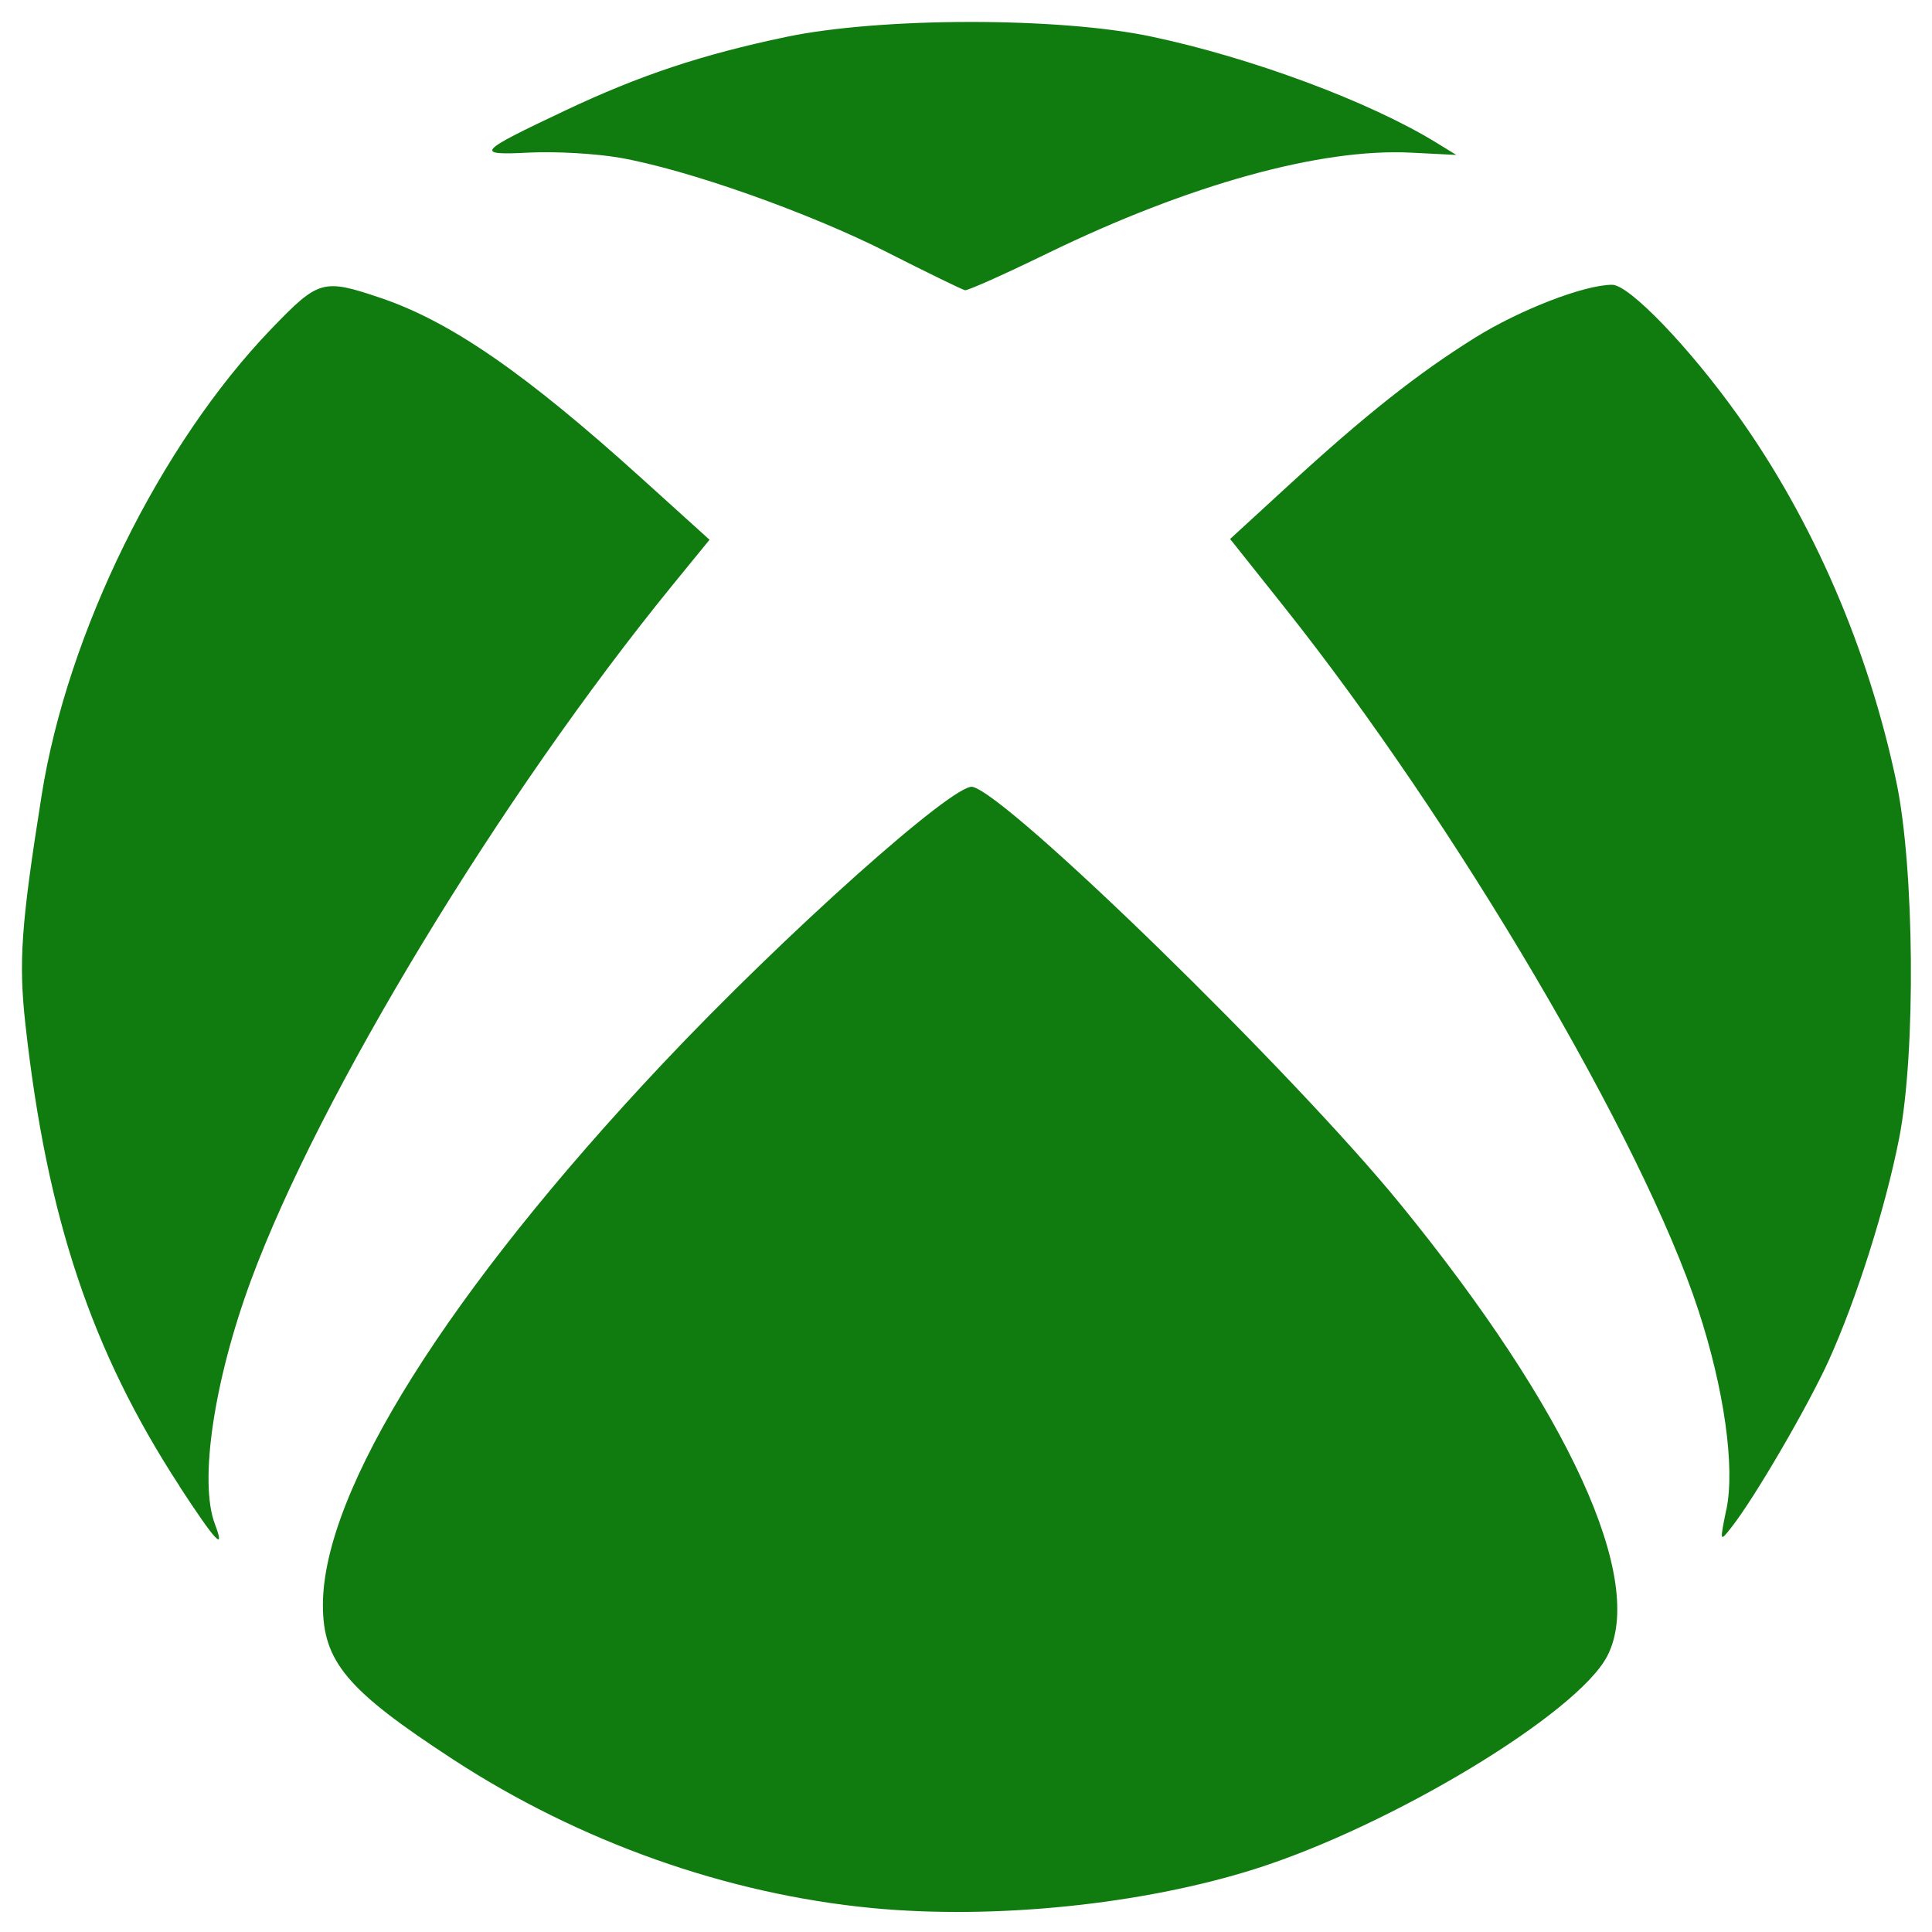
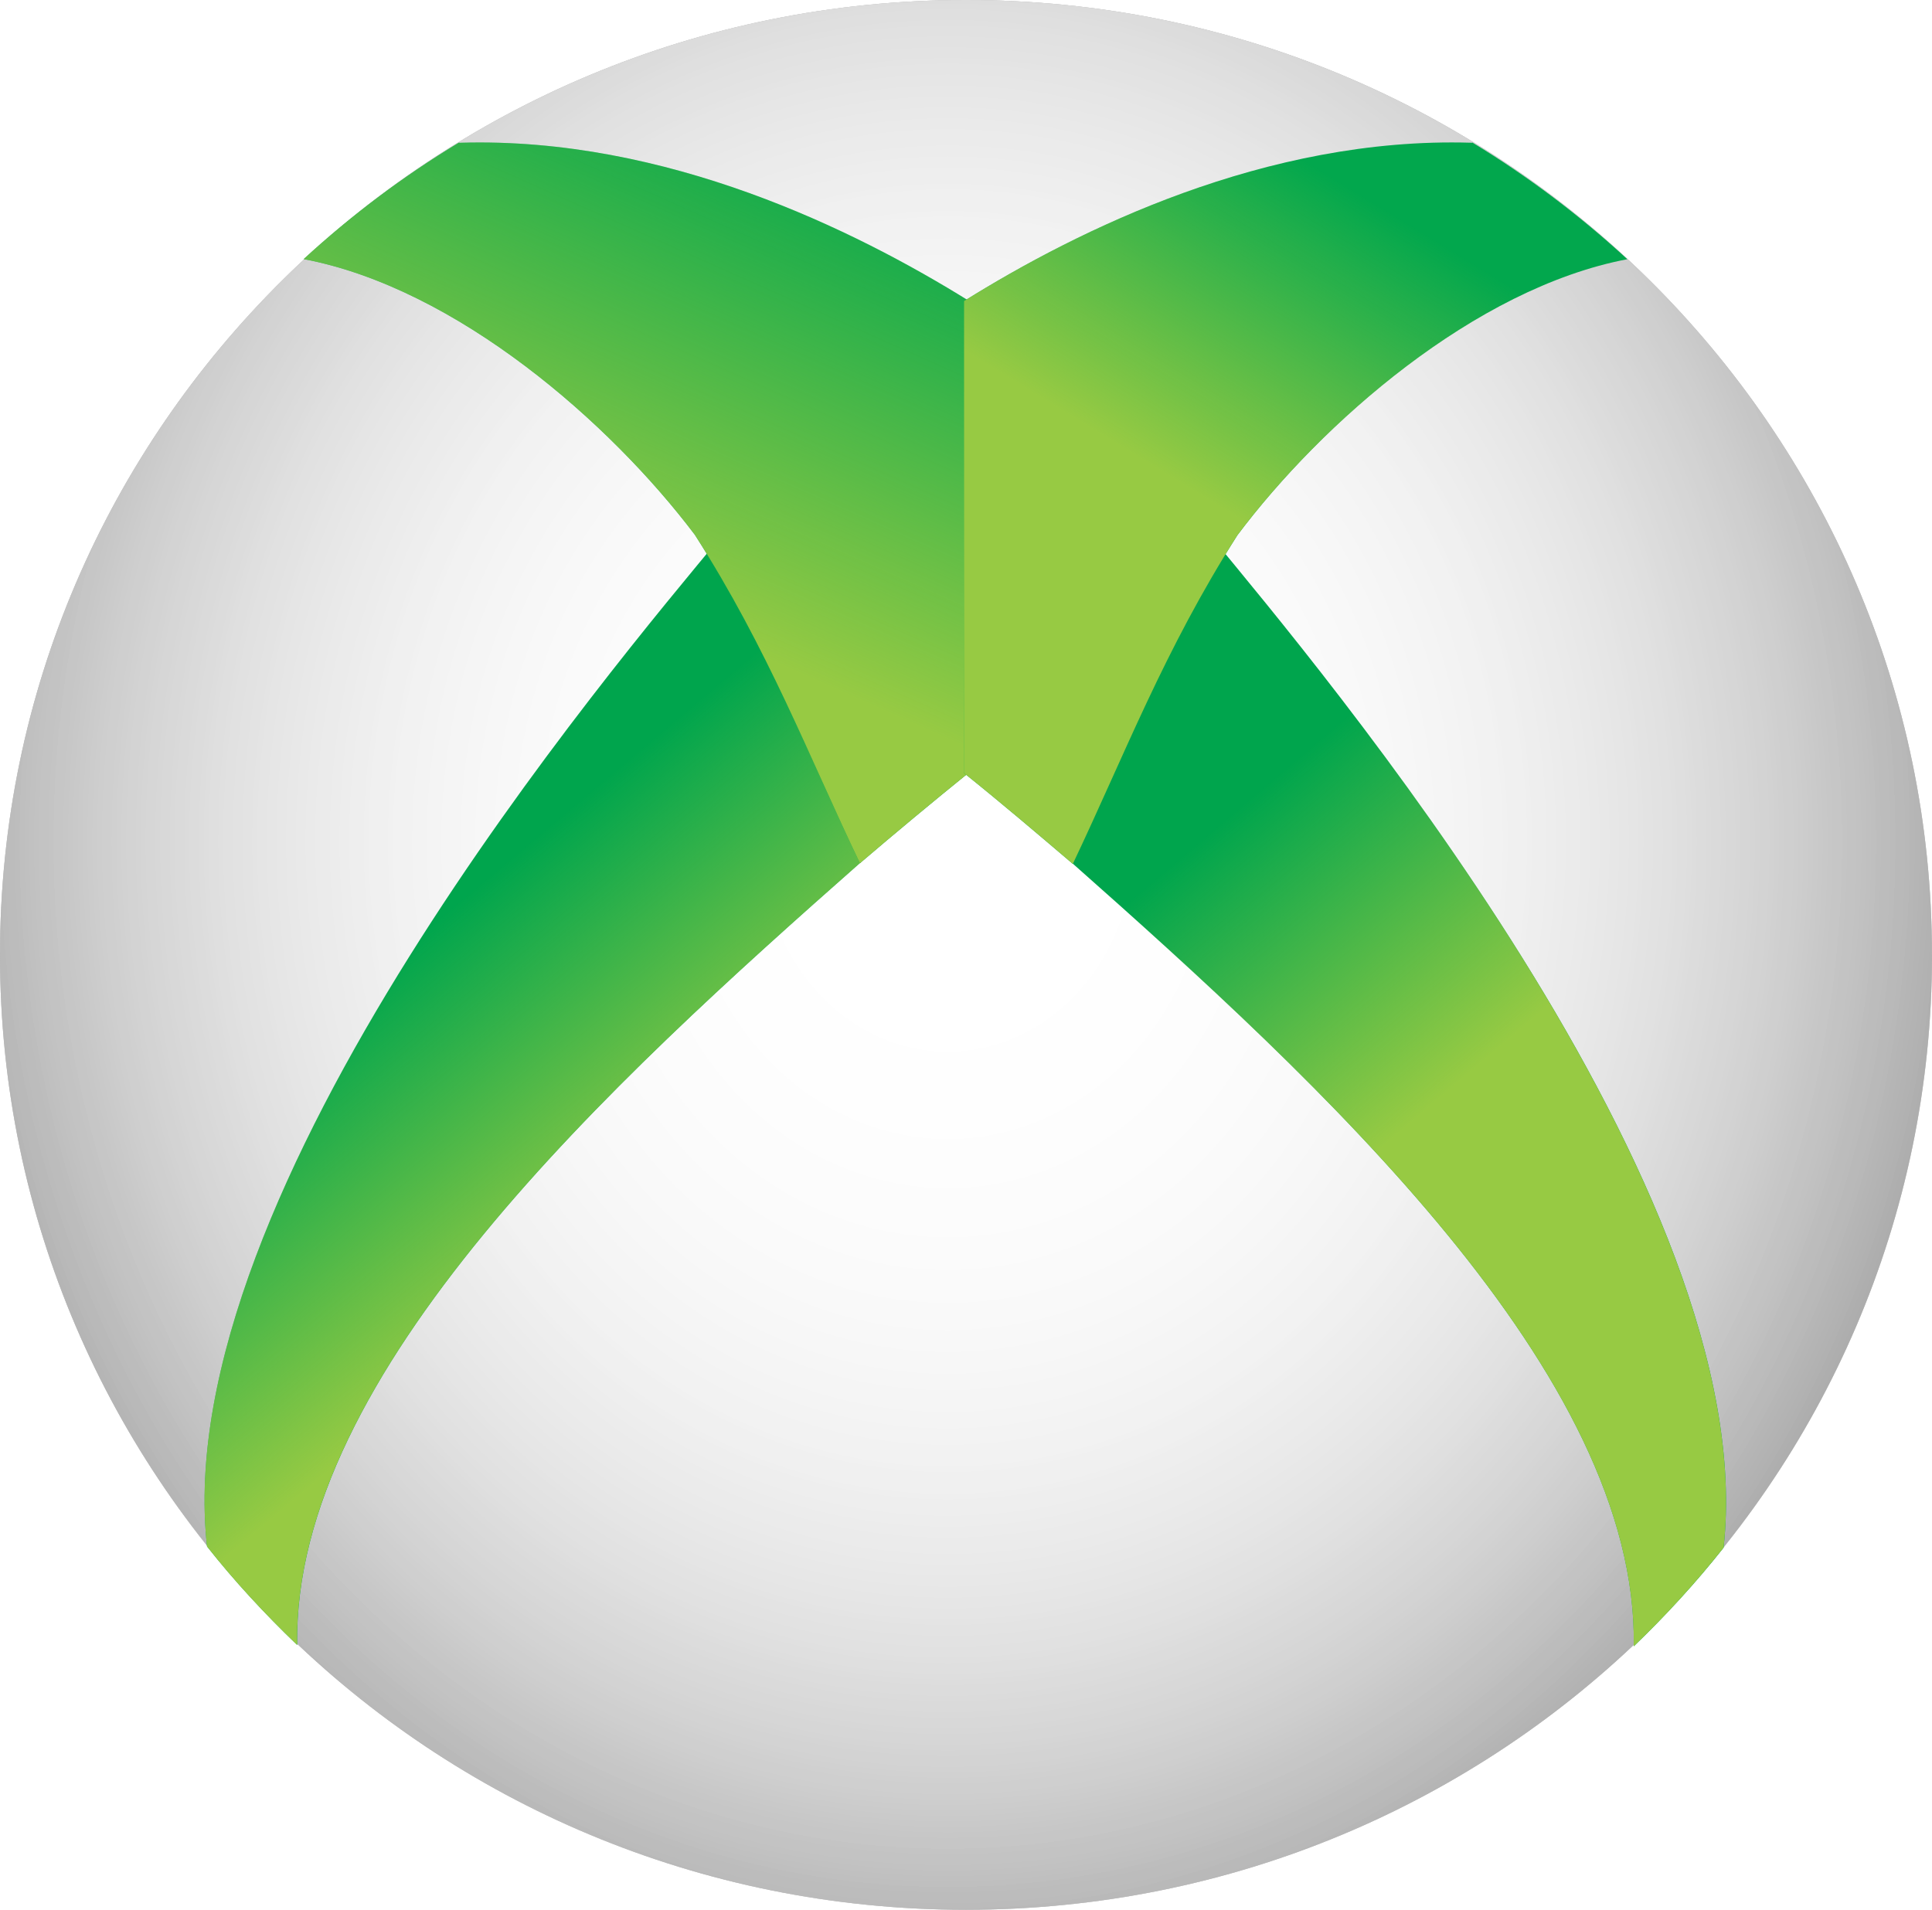
- <svg xmlns="http://www.w3.org/2000/svg" width="88" height="88">
-   <path fill="#107c10" d="M39.73 86.91c-6.628-.635-13.338-3.015-19.102-6.776-4.83-3.15-5.92-4.447-5.92-7.032 0-5.193 5.71-14.29 15.48-24.658 5.547-5.89 13.275-12.79 14.11-12.604 1.626.363 14.616 13.034 19.48 19 7.69 9.43 11.224 17.154 9.428 20.597-1.365 2.617-9.837 7.733-16.06 9.698-5.13 1.62-11.867 2.306-17.416 1.775zM8.184 67.703c-4.014-6.158-6.042-12.22-7.02-20.988-.324-2.895-.21-4.55.733-10.494 1.173-7.4 5.39-15.97 10.46-21.24 2.158-2.24 2.35-2.3 4.982-1.41 3.19 1.08 6.6 3.436 11.89 8.22l3.09 2.794-1.69 2.07c-7.828 9.61-16.09 23.24-19.2 31.67-1.69 4.58-2.37 9.18-1.64 11.095.49 1.294.04.812-1.61-1.714zm70.453 1.047c.397-1.936-.105-5.49-1.28-9.076-2.545-7.765-11.054-22.21-18.867-32.032l-2.46-3.092 2.662-2.443c3.474-3.19 5.886-5.1 8.49-6.723 2.053-1.28 4.988-2.413 6.25-2.413.777 0 3.516 2.85 5.726 5.95 3.424 4.8 5.942 10.63 7.218 16.69.825 3.92.894 12.3.133 16.21-.63 3.208-1.95 7.366-3.23 10.187-.97 2.113-3.36 6.218-4.41 7.554-.54.687-.54.686-.24-.796zM40.44 11.505C36.834 9.675 31.272 7.71 28.2 7.18c-1.076-.185-2.913-.29-4.08-.23-2.536.128-2.423-.004 1.643-1.925 3.38-1.597 6.2-2.536 10.03-3.34C40.098.78 48.193.77 52.43 1.663c4.575.965 9.964 2.97 13 4.84l.904.554-2.07-.104C60.148 6.745 54.15 8.408 47.71 11.54c-1.942.946-3.63 1.7-3.754 1.68-.123-.024-1.706-.795-3.52-1.715z" />
+ <svg xmlns="http://www.w3.org/2000/svg" id="Calque_1" data-name="Calque 1" viewBox="0 0 495.63 490.01">
+   <defs>
+     <style>
+       .cls-1 {
+         fill: url(#Dégradé_sans_nom_7);
+       }
+ 
+       .cls-2 {
+         fill: url(#Dégradé_sans_nom_6);
+       }
+ 
+       .cls-3 {
+         fill: url(#Dégradé_sans_nom_2);
+       }
+ 
+       .cls-4 {
+         fill: #666;
+       }
+ 
+       .cls-5 {
+         fill: url(#Dégradé_sans_nom);
+       }
+ 
+       .cls-6 {
+         fill: url(#Dégradé_sans_nom_4);
+       }
+ 
+       .cls-7 {
+         fill: #00a54d;
+       }
+ 
+       .cls-8 {
+         fill: url(#Dégradé_sans_nom_3);
+       }
+ 
+       .cls-9 {
+         fill: url(#Dégradé_sans_nom_5);
+       }
+ 
+       .cls-10 {
+         fill: #02a74d;
+       }
+     </style>
+     <radialGradient id="Dégradé_sans_nom" data-name="Dégradé sans nom" cx="-884.48" cy="-808.97" fx="-884.48" fy="-808.97" r="14.35" gradientTransform="translate(-17626.95 22221.87) rotate(90) scale(24.88 22.09)" gradientUnits="userSpaceOnUse">
+       <stop offset="0" stop-color="#fff" />
+       <stop offset="1" stop-color="#fff" stop-opacity="0" />
+     </radialGradient>
+     <radialGradient id="Dégradé_sans_nom_2" data-name="Dégradé sans nom 2" cx="-884.48" cy="-808.97" fx="-884.48" fy="-808.97" r="14.35" gradientTransform="translate(-17626.95 22221.87) rotate(90) scale(24.88 22.09)" gradientUnits="userSpaceOnUse">
+       <stop offset="0" stop-color="#fff" />
+       <stop offset="1" stop-color="#fff" stop-opacity="0" />
+     </radialGradient>
+     <radialGradient id="Dégradé_sans_nom_3" data-name="Dégradé sans nom 3" cx="-884.48" cy="-808.97" fx="-884.48" fy="-808.97" r="14.35" gradientTransform="translate(-17626.95 22221.87) rotate(90) scale(24.88 22.09)" gradientUnits="userSpaceOnUse">
+       <stop offset="0" stop-color="#fff" />
+       <stop offset="1" stop-color="#fff" stop-opacity="0" />
+     </radialGradient>
+     <linearGradient id="Dégradé_sans_nom_4" data-name="Dégradé sans nom 4" x1="-752.77" y1="-325.37" x2="-756.73" y2="-330.01" gradientTransform="translate(11383.04 5100.71) scale(14.91 14.71)" gradientUnits="userSpaceOnUse">
+       <stop offset="0" stop-color="#97ca43" />
+       <stop offset="1" stop-color="#97ca43" stop-opacity="0" />
+     </linearGradient>
+     <linearGradient id="Dégradé_sans_nom_5" data-name="Dégradé sans nom 5" x1="-752.72" y1="-336.49" x2="-749.09" y2="-344.54" gradientTransform="translate(11378.94 5100.71) scale(14.91 14.71)" gradientUnits="userSpaceOnUse">
+       <stop offset="0" stop-color="#97ca43" />
+       <stop offset="1" stop-color="#97ca43" stop-opacity="0" />
+     </linearGradient>
+     <linearGradient id="Dégradé_sans_nom_6" data-name="Dégradé sans nom 6" x1="2017.68" y1="-326.49" x2="2013.72" y2="-331.13" gradientTransform="translate(-29517.37 5098.34) scale(14.81 14.74)" gradientUnits="userSpaceOnUse">
+       <stop offset="0" stop-color="#97ca43" />
+       <stop offset="1" stop-color="#97ca43" stop-opacity="0" />
+     </linearGradient>
+     <linearGradient id="Dégradé_sans_nom_7" data-name="Dégradé sans nom 7" x1="2013.11" y1="-337.72" x2="2016.2" y2="-342.76" gradientTransform="translate(-29517.38 5098.36) scale(14.81 14.74)" gradientUnits="userSpaceOnUse">
+       <stop offset="0" stop-color="#97ca43" />
+       <stop offset="1" stop-color="#97ca43" stop-opacity="0" />
+     </linearGradient>
+   </defs>
+   <path class="cls-4" d="M495.63,245.01c0,135.32-110.95,245.01-247.81,245.01S0,380.33,0,245.01,110.95,0,247.81,0s247.81,109.69,247.81,245.01h0Z" />
+   <path class="cls-5" d="M495.63,245.01c0,135.32-110.95,245.01-247.81,245.01S0,380.33,0,245.01,110.95,0,247.81,0s247.81,109.69,247.81,245.01h0Z" />
+   <path class="cls-3" d="M495.63,245.01c0,135.32-110.95,245.01-247.81,245.01S0,380.33,0,245.01,110.95,0,247.81,0s247.81,109.69,247.81,245.01h0Z" />
+   <path class="cls-8" d="M495.63,245.01c0,135.32-110.95,245.01-247.81,245.01S0,380.33,0,245.01,110.95,0,247.81,0s247.81,109.69,247.81,245.01h0Z" />
+   <path class="cls-7" d="M184.94,137.69c-27.37,33.17-141.99,167.98-131.82,259.12,7.08,8.96,14.88,17.36,23.12,25.27-1.2-69.78,80.68-144.44,144.57-200.81l-35.89-83.58h.01Z" />
+   <path class="cls-6" d="M184.92,137.69c-27.35,33.17-141.97,167.97-131.81,259.12,7.07,8.97,14.87,17.36,23.12,25.26-1.2-69.76,80.67-144.45,144.58-200.8l-35.89-83.58Z" />
+   <g>
+     <path class="cls-10" d="M117.67,36.62c-14.23,8.61-27.55,18.61-39.77,29.86,39.31,7.47,78.73,42.08,100.36,70.75,18.83,29.43,29.05,56.41,42.34,84.26,9.25-7.9,18.6-15.68,28.06-23.33l-.06-120.94c-29.29-18.2-77.7-42.15-130.47-40.59-.12.07-.36-.07-.46,0h0Z" />
+     <path class="cls-9" d="M117.67,36.62c-14.23,8.61-27.55,18.61-39.77,29.86,39.31,7.47,78.73,42.08,100.36,70.75,18.83,29.43,29.05,56.41,42.34,84.26,9.25-7.9,18.6-15.68,28.06-23.33l-.06-120.94c-29.29-18.2-77.7-42.15-130.47-40.59-.12.07-.36-.07-.46,0h0Z" />
+   </g>
+   <g>
+     <path class="cls-7" d="M310.79,137.79c27.26,33.2,141.5,168.12,131.37,259.33-7.05,8.96-14.82,17.38-23.03,25.3,1.19-69.83-80.41-144.57-144.1-200.98l35.77-83.66h0Z" />
+     <path class="cls-2" d="M310.78,137.78c27.26,33.2,141.5,168.13,131.37,259.34-7.09,8.95-14.79,17.4-23.04,25.29,1.19-69.83-80.41-144.57-144.1-200.98l35.77-83.65Z" />
+     <g>
+       <path class="cls-10" d="M377.82,36.63c14.18,8.62,27.46,18.63,39.65,29.88-39.18,7.47-78.49,42.11-100.03,70.81-18.76,29.46-28.97,56.46-42.22,84.34-8.97-7.64-18.08-15.41-27.97-23.35l.06-121.06c29.19-18.22,77.44-42.19,130.04-40.63.1.07.35-.07.46,0h0Z" />
+       <path class="cls-1" d="M377.82,36.63c14.18,8.62,27.46,18.63,39.65,29.88-39.18,7.47-78.49,42.11-100.03,70.81-18.76,29.46-28.97,56.46-42.22,84.34-8.97-7.64-18.08-15.41-27.97-23.35l.06-121.06c29.19-18.22,77.44-42.19,130.04-40.63.1.07.35-.07.46,0h0Z" />
+     </g>
+   </g>
</svg>
